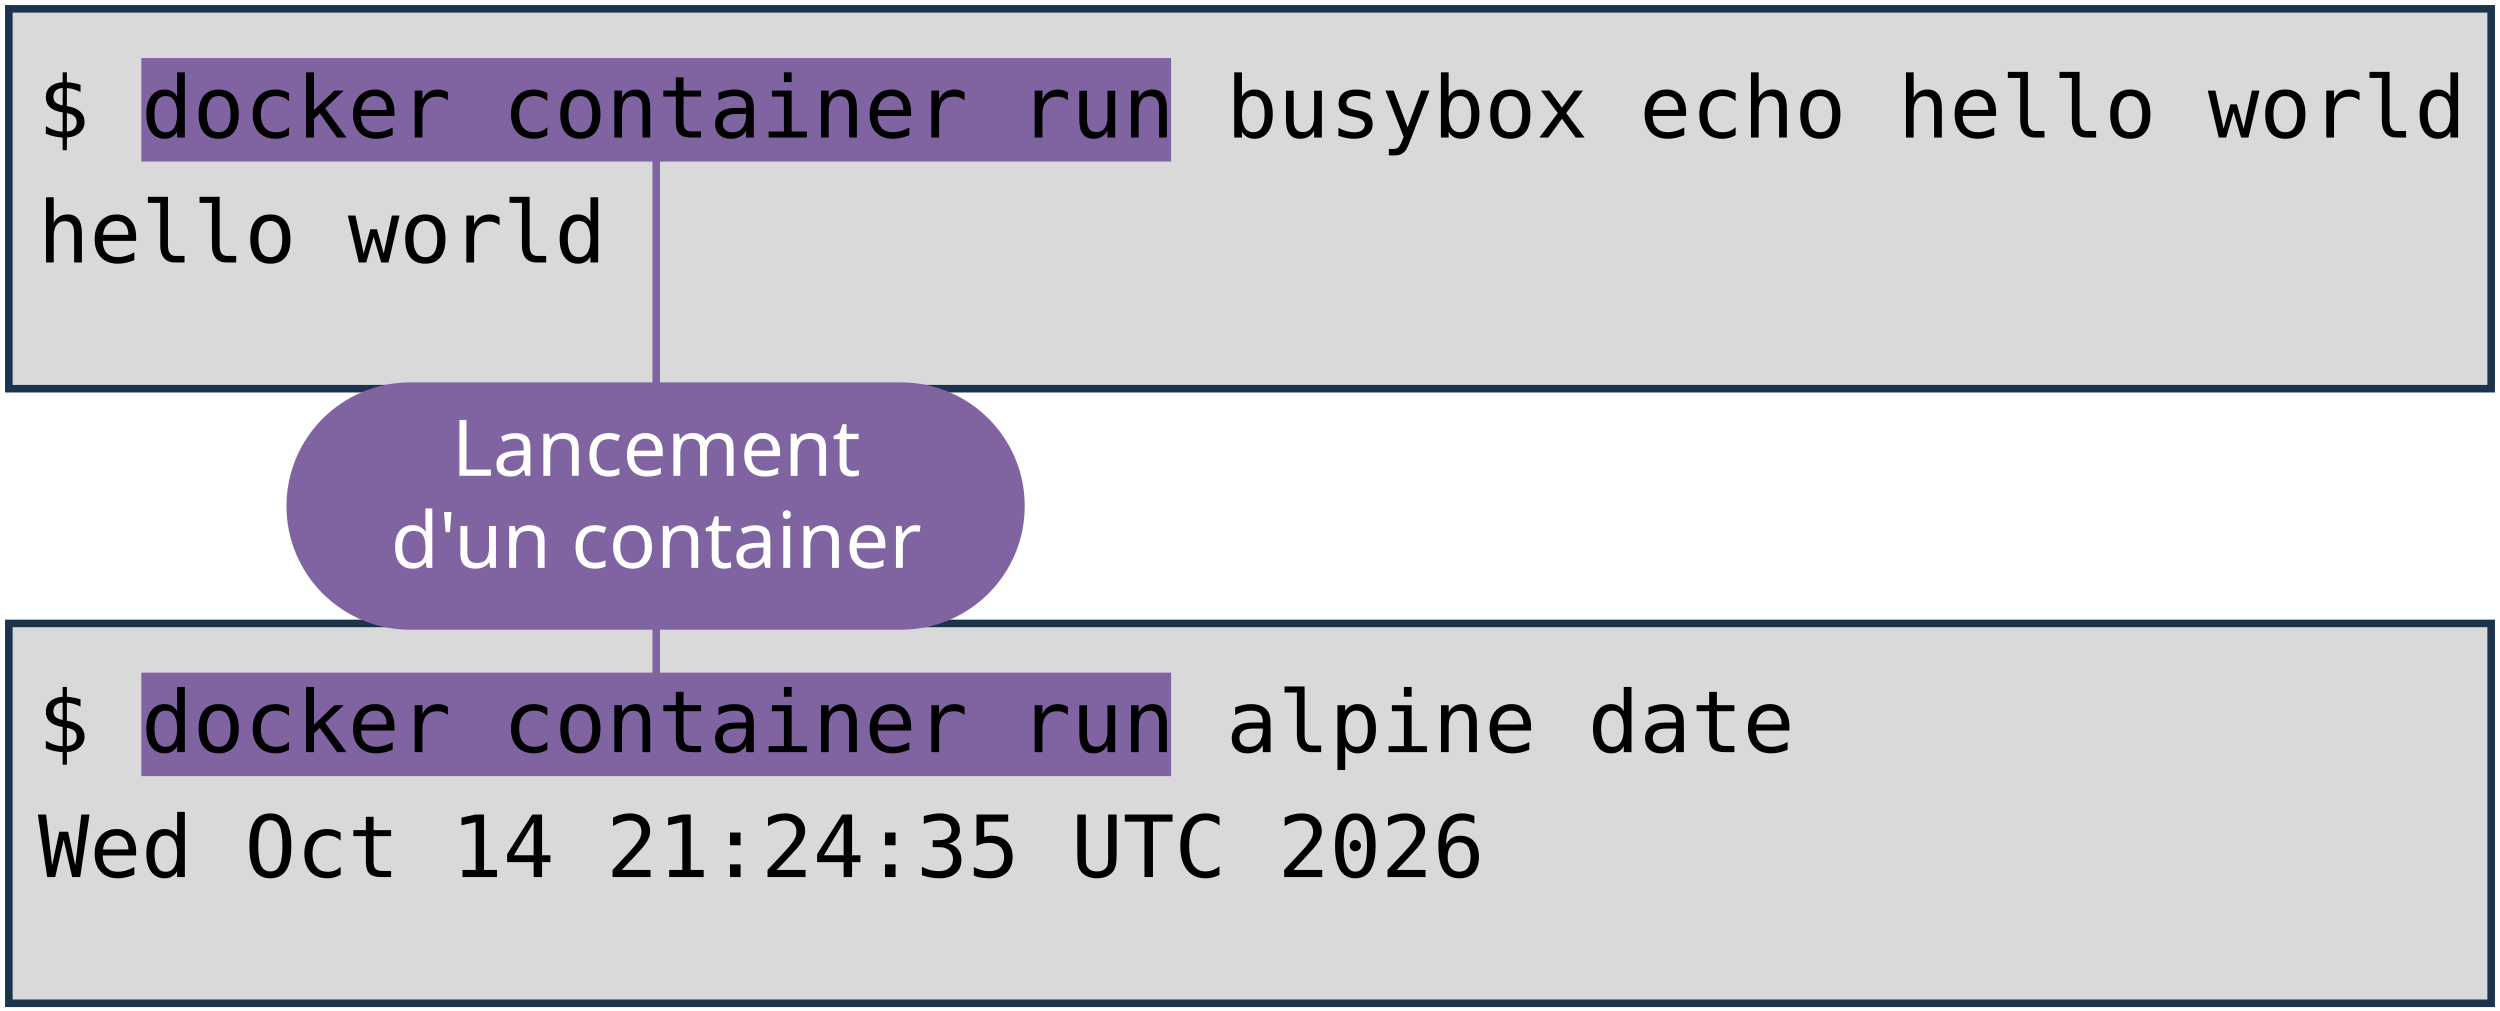
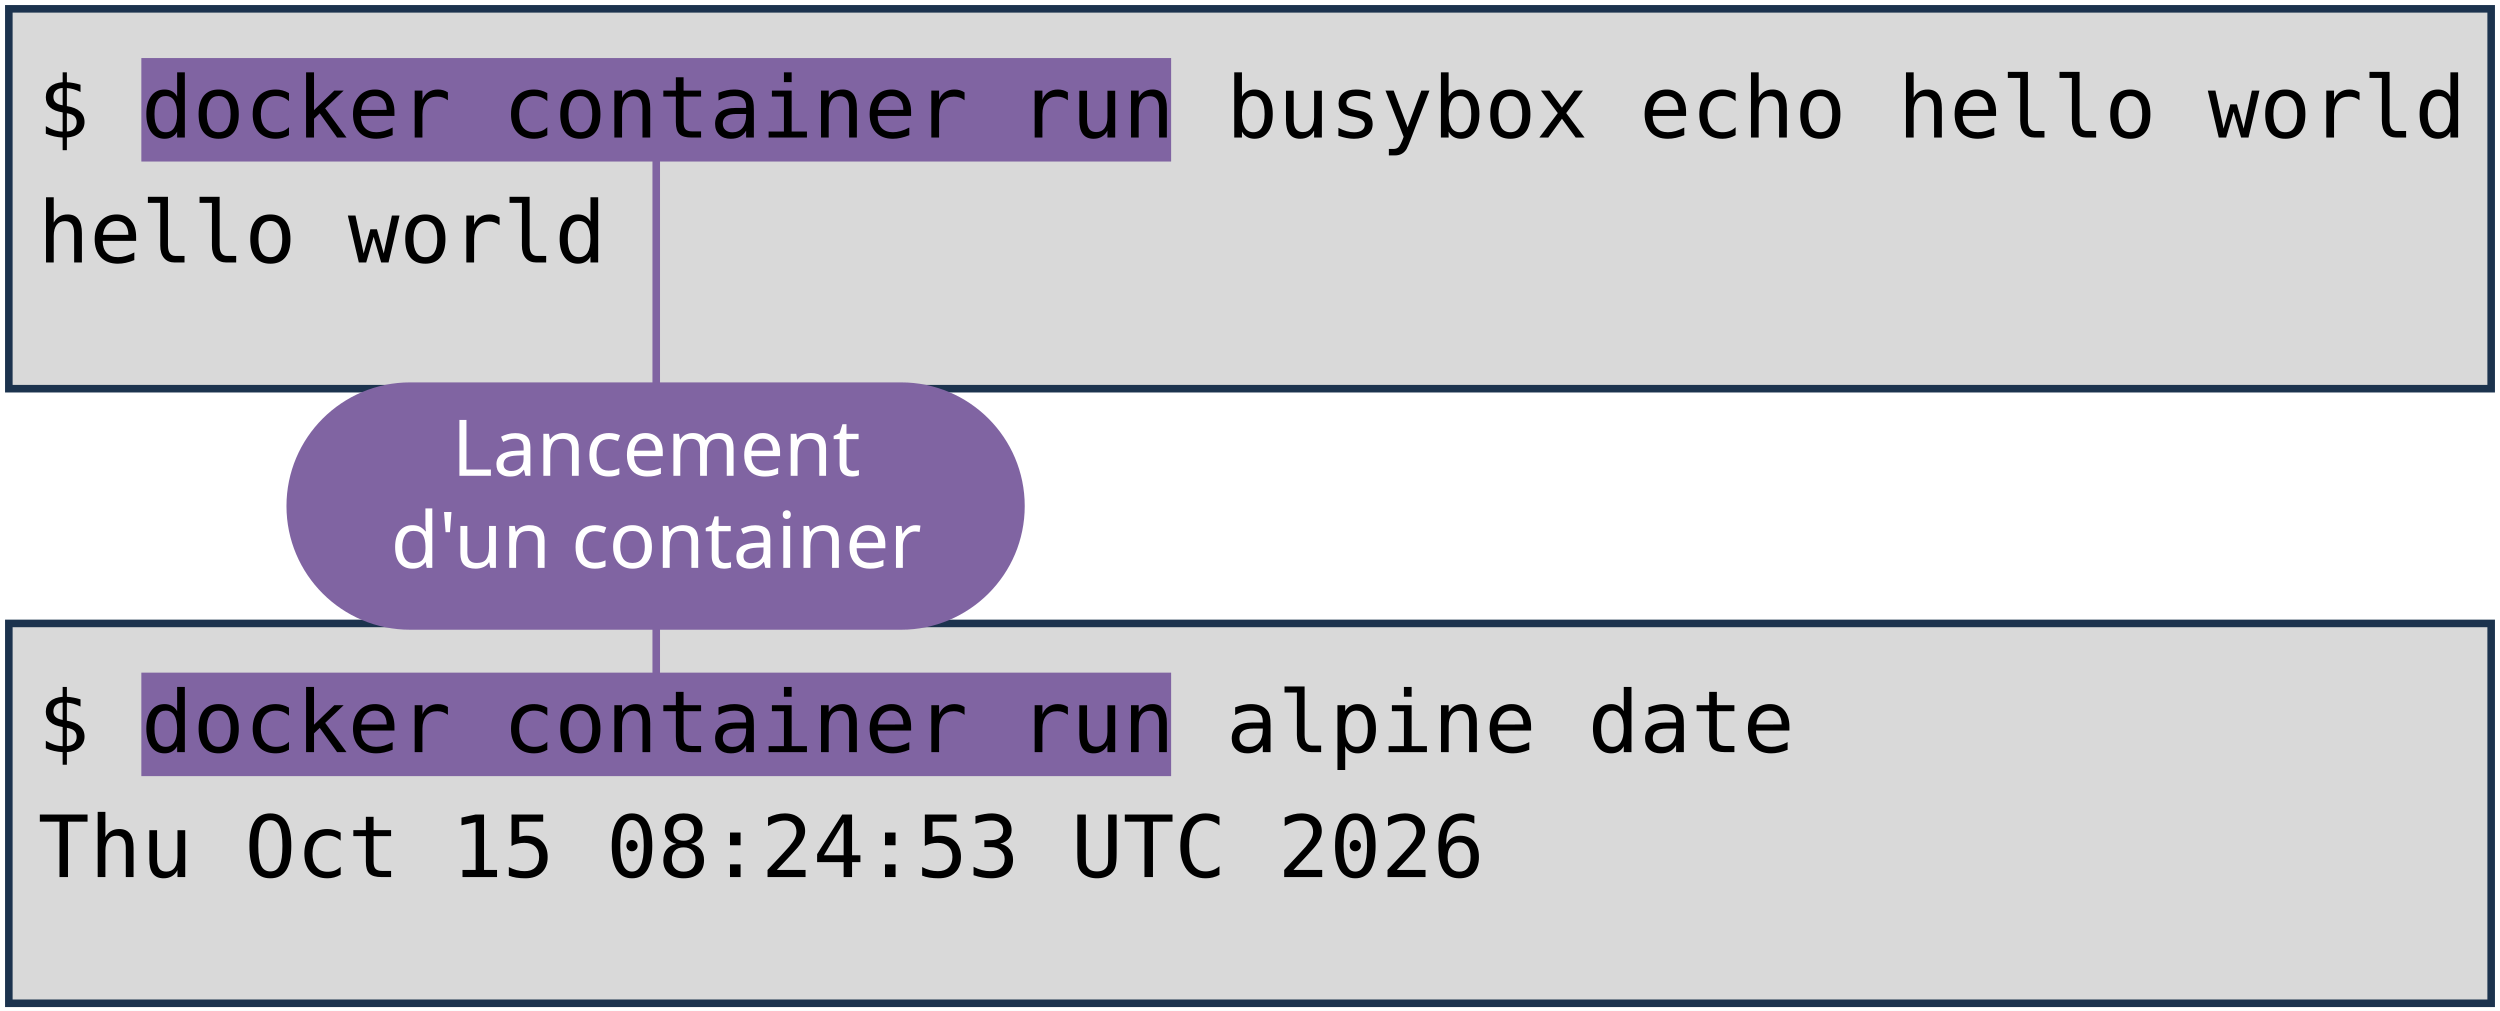
<svg xmlns="http://www.w3.org/2000/svg" viewBox="0 0 1981 801" width="1981" height="801" role="img" aria-label="Deux terminaux : docker container run busybox echo hello world, et docker container run alpine date. Annotations : lancement d'un container, image, commande lancée.">
  <style>
    .code { font-family: "DejaVu Sans Mono", Menlo, Consolas, monospace; font-size: 68px; fill: #000000; }
    .pill { font-family: "Trebuchet MS", "Century Gothic", Verdana, sans-serif; font-size: 62px; text-anchor: middle; }
  </style>
  <rect width="1981" height="801" fill="#FFFFFF" />
  <rect x="7" y="7" width="1967" height="301" fill="#D9D9D9" stroke="#1C334E" stroke-width="6" />
  <rect x="7" y="494" width="1967" height="301" fill="#D9D9D9" stroke="#1C334E" stroke-width="6" />
  <rect x="112" y="46" width="816" height="82" fill="#8064A2" />
  <rect x="112" y="533" width="816" height="82" fill="#8064A2" />
  <text x="30" y="109" class="code" xml:space="preserve">$ docker container run busybox echo hello world</text>
  <text x="30" y="208" class="code" xml:space="preserve">hello world</text>
  <text x="30" y="596" class="code" xml:space="preserve">$ docker container run alpine date</text>
-   <text x="30" y="695" class="code" xml:space="preserve">Wed Oct 14 21:24:35 UTC 2026</text>
+   <text x="30" y="695" class="code" xml:space="preserve">Thu Oct 15 08:24:53 UTC 2026</text>
  <path d="M 520 401 L 520 128" stroke="#8064A2" stroke-width="6" fill="none" stroke-linecap="round" />
  <path d="M 520 401 L 520 533" stroke="#8064A2" stroke-width="6" fill="none" stroke-linecap="round" />
  <rect x="227" y="303" width="585" height="196" rx="98" fill="#8064A2" />
  <text x="520" y="377" class="pill" fill="#FFFFFF">Lancement</text>
  <text x="520" y="450" class="pill" fill="#FFFFFF">d'un container</text>
</svg>
